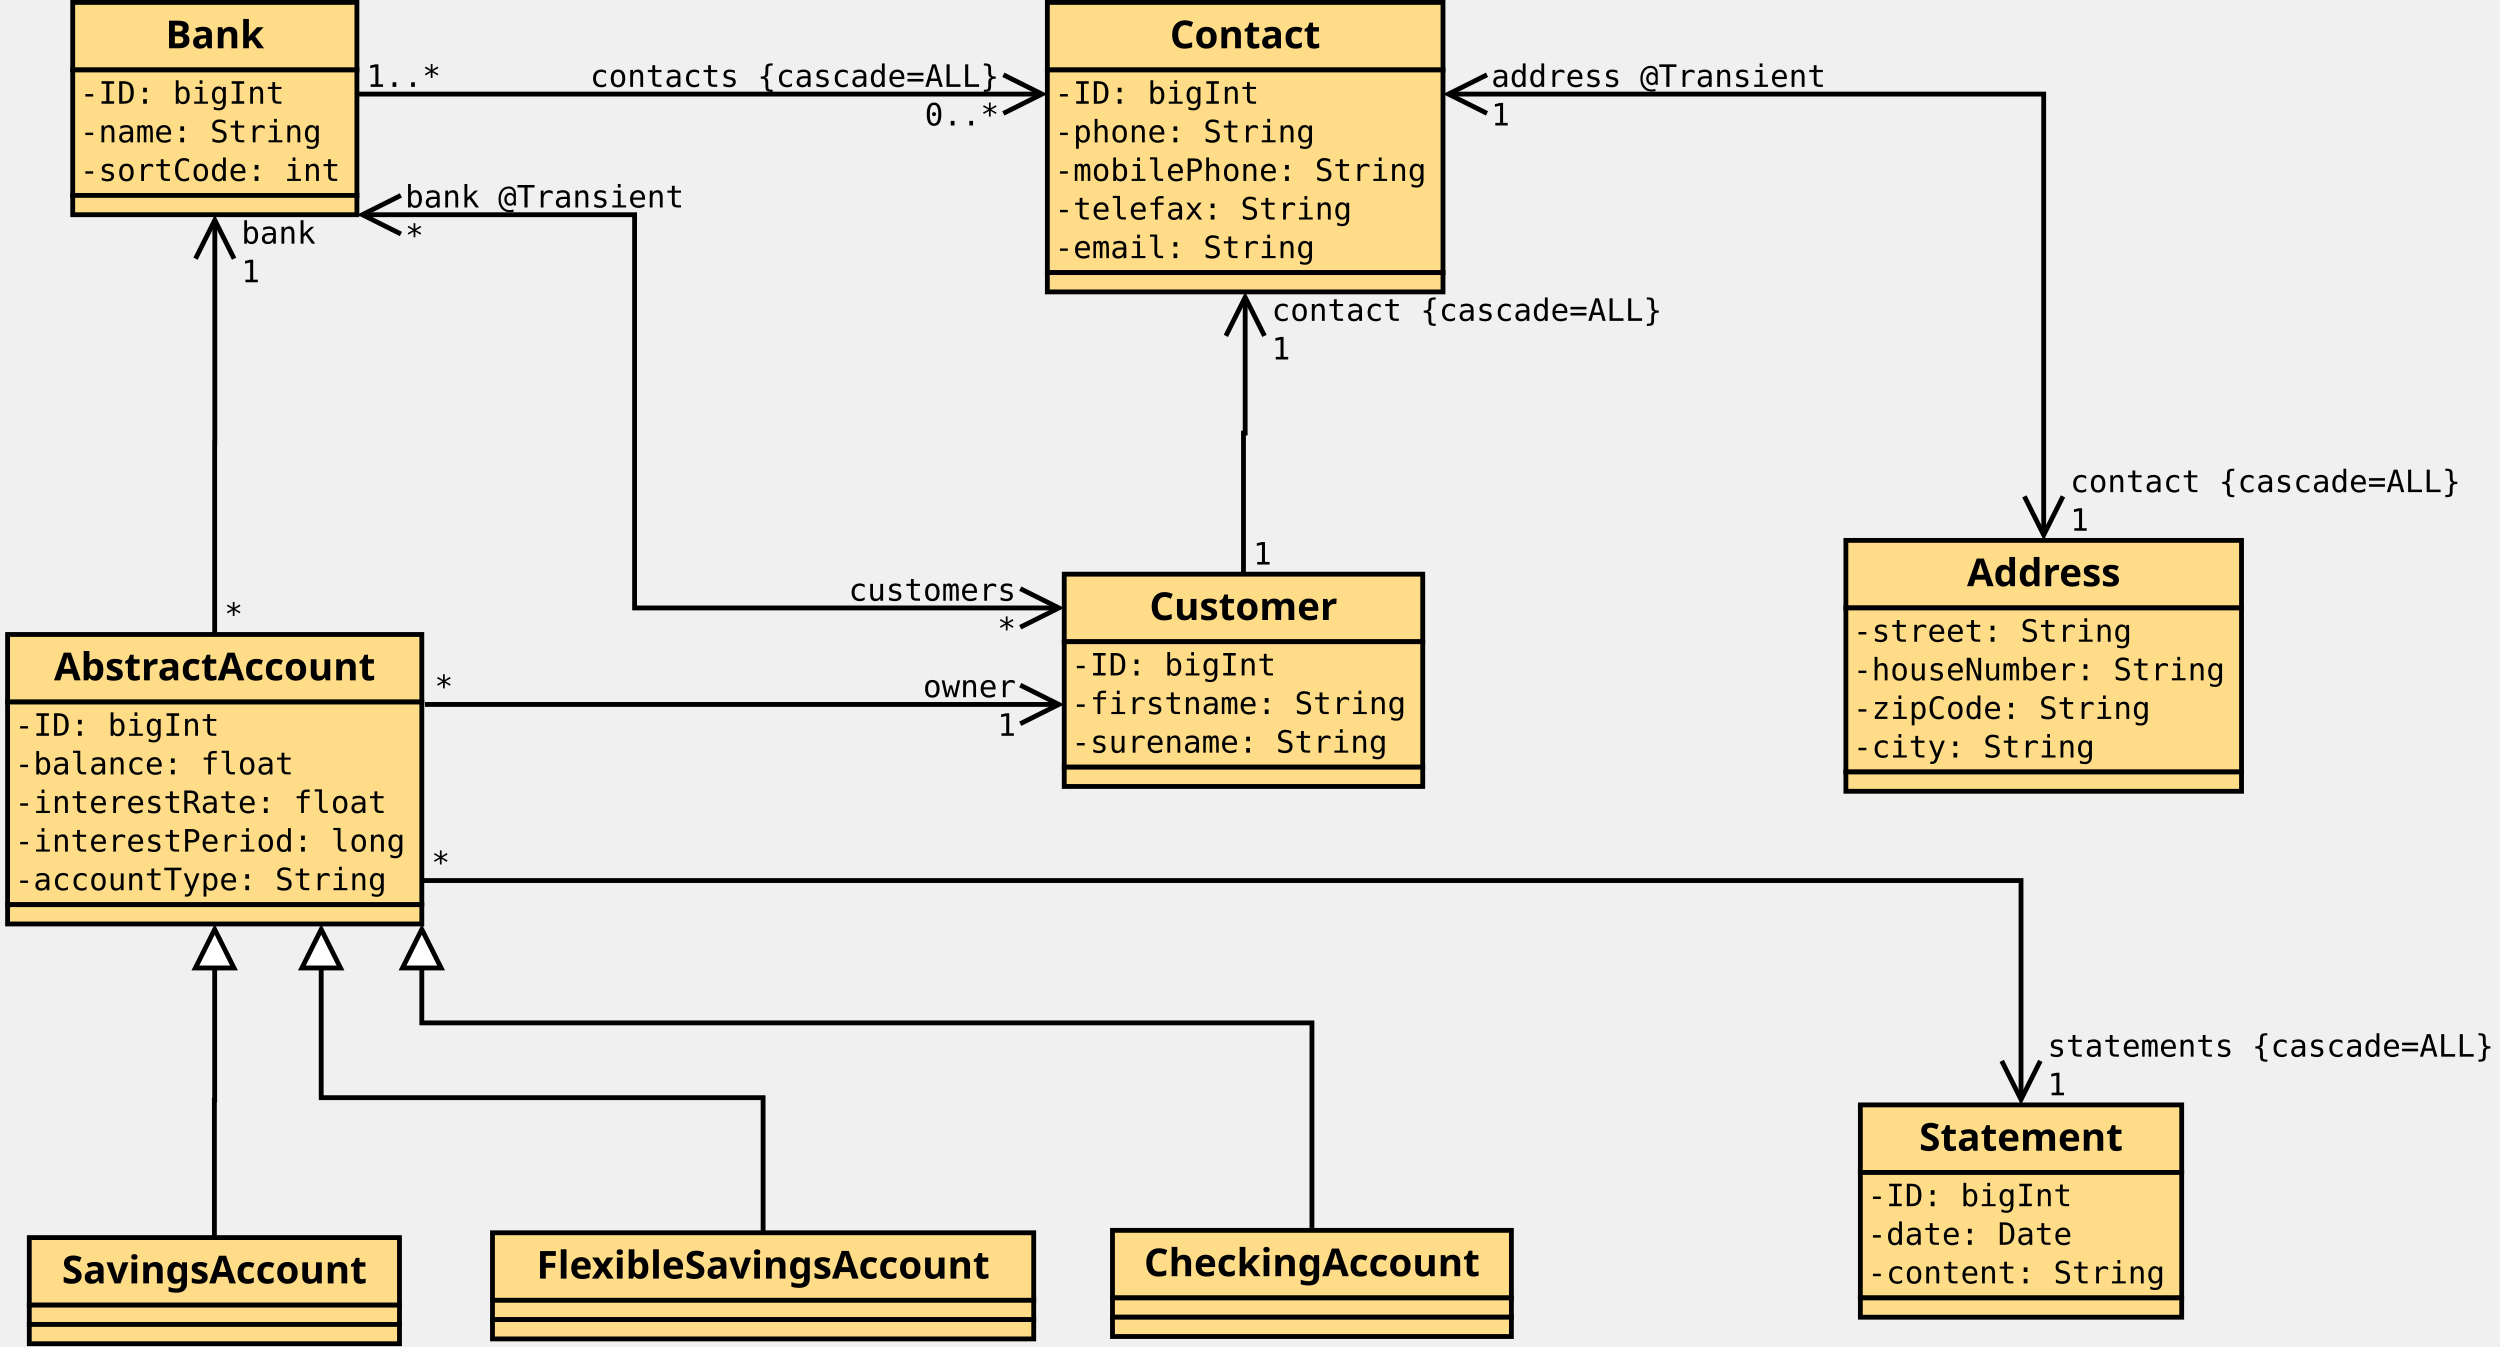
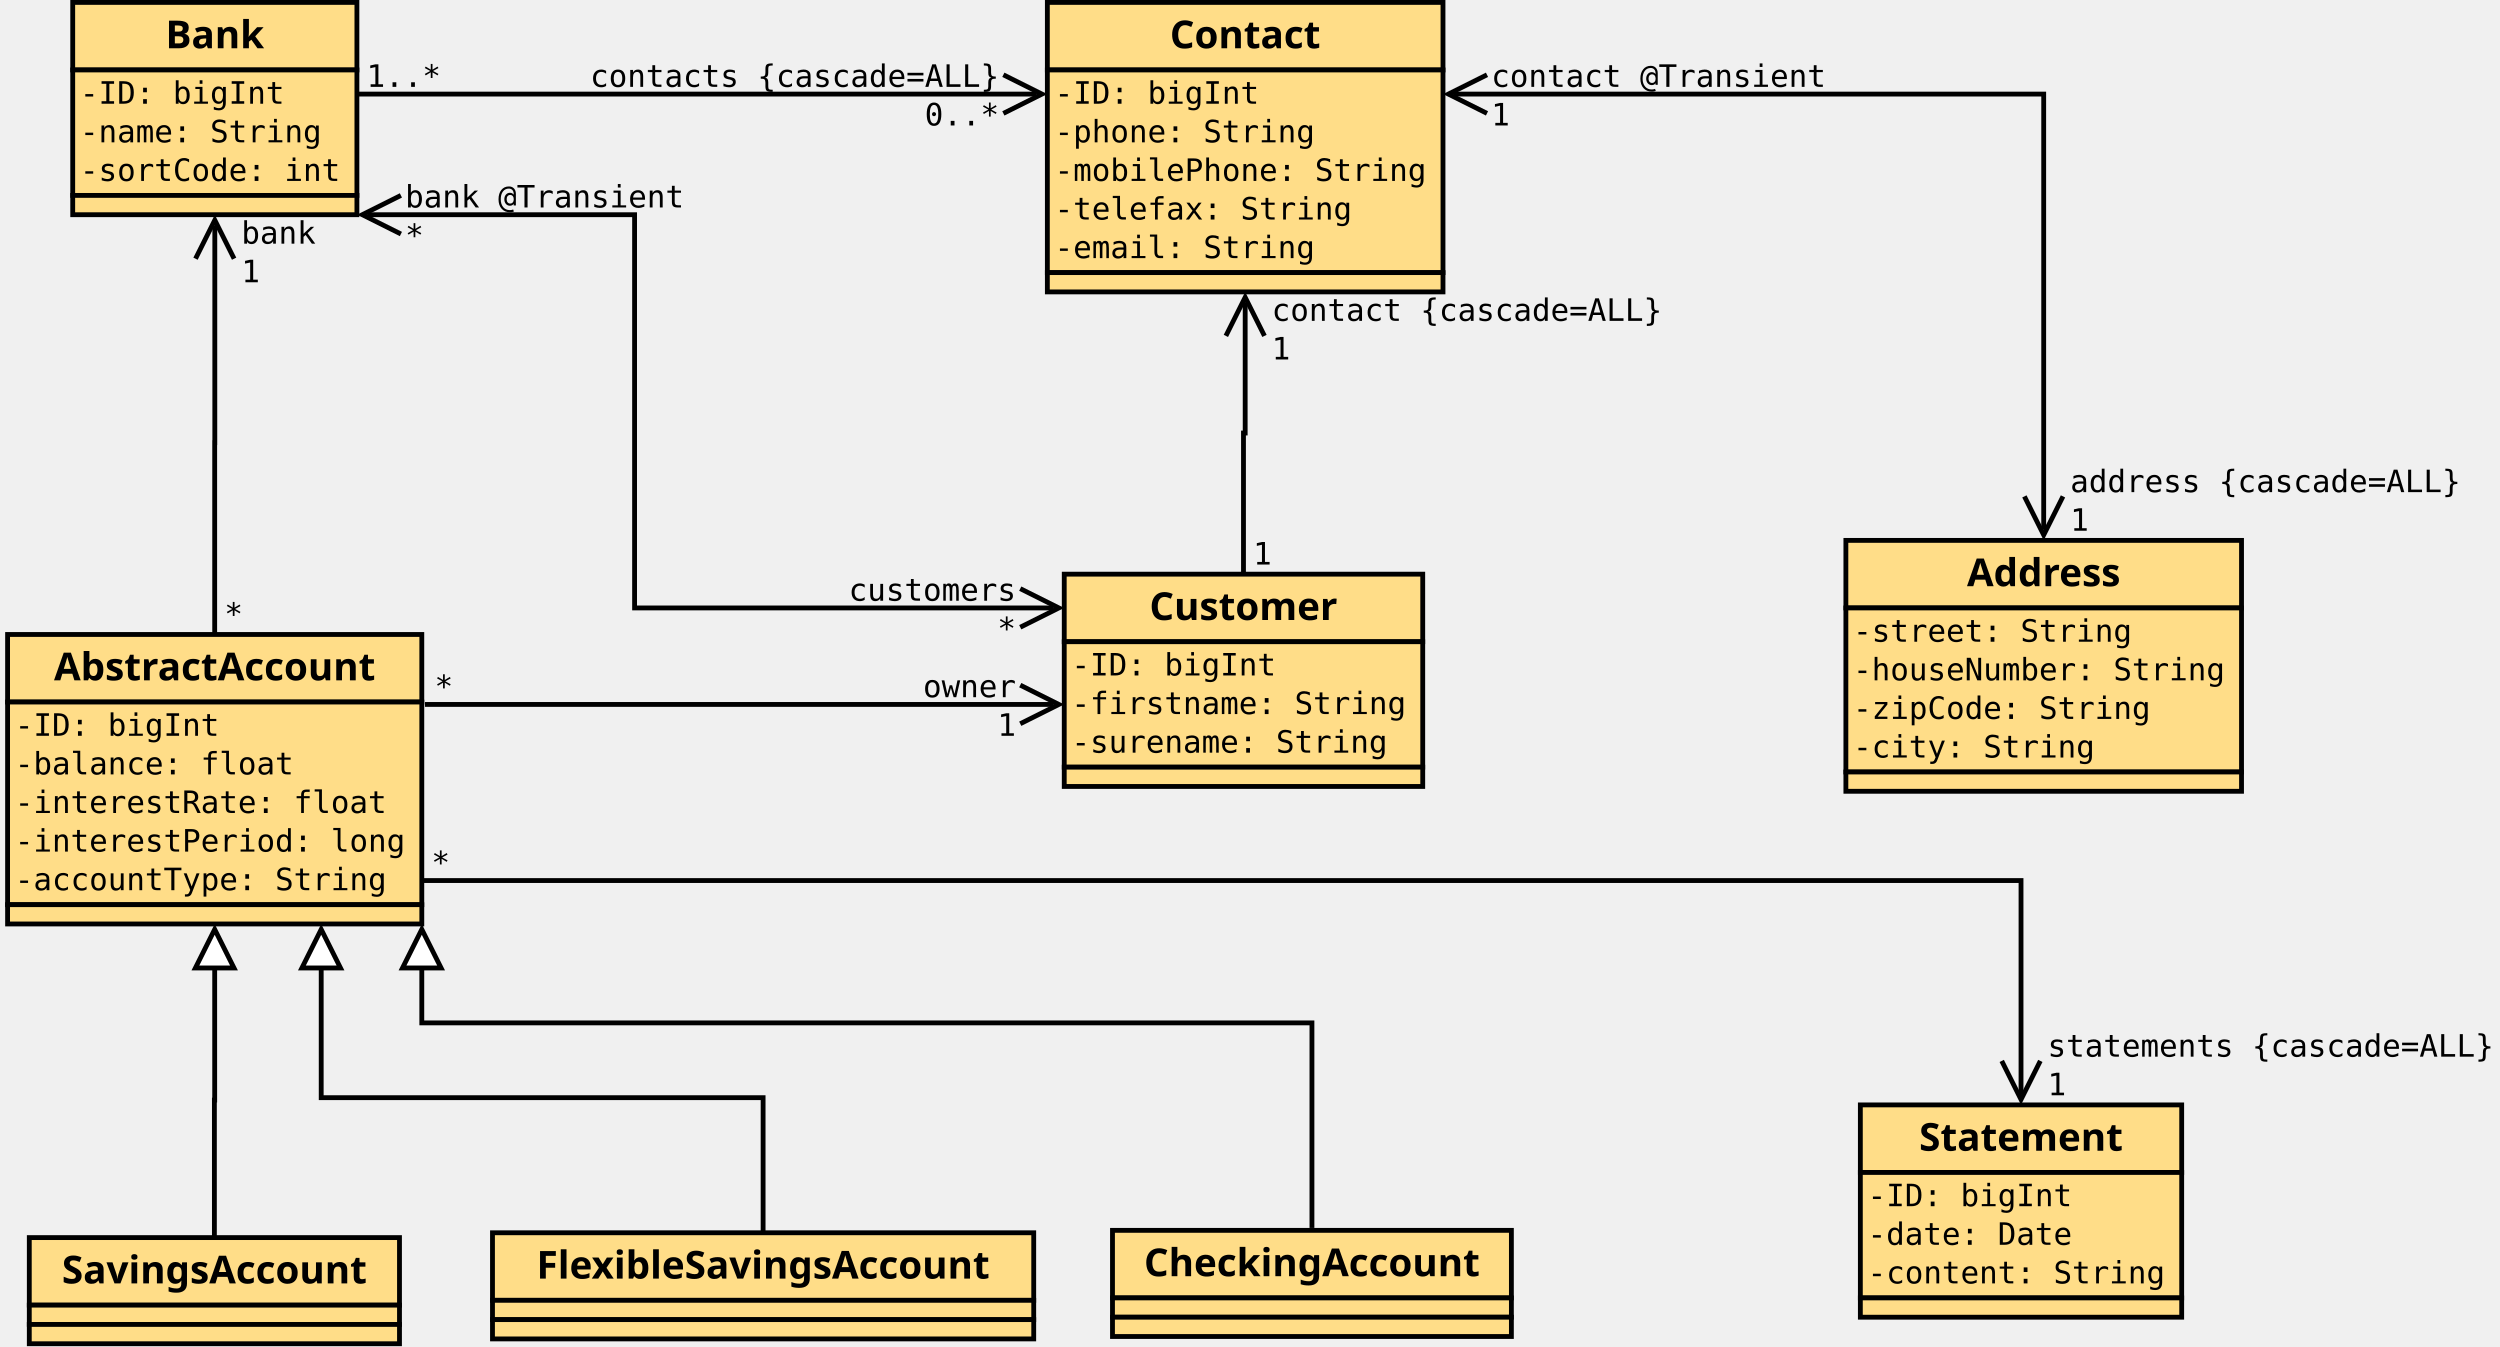
<svg xmlns="http://www.w3.org/2000/svg" width="52cm" height="28cm" viewBox="151 113 1032 558">
  <g>
    <rect style="fill: #ffdd88" x="179" y="114" width="117.8" height="28" />
    <rect style="fill: none; fill-opacity:0; stroke-width: 2; stroke: #000000" x="179" y="114" width="117.8" height="28" />
    <text font-size="16" style="fill: #000000;text-anchor:middle;font-family:sans-serif;font-style:normal;font-weight:700" x="237.9" y="133">Bank</text>
    <rect style="fill: #ffdd88" x="179" y="142" width="117.8" height="52" />
    <rect style="fill: none; fill-opacity:0; stroke-width: 2; stroke: #000000" x="179" y="142" width="117.8" height="52" />
    <text font-size="12.8" style="fill: #000000;text-anchor:start;font-family:monospace;font-style:normal;font-weight:normal" x="182" y="156">-ID: bigInt</text>
    <text font-size="12.8" style="fill: #000000;text-anchor:start;font-family:monospace;font-style:normal;font-weight:normal" x="182" y="172">-name: String</text>
    <text font-size="12.8" style="fill: #000000;text-anchor:start;font-family:monospace;font-style:normal;font-weight:normal" x="182" y="188">-sortCode: int</text>
    <rect style="fill: #ffdd88" x="179" y="194" width="117.8" height="8" />
    <rect style="fill: none; fill-opacity:0; stroke-width: 2; stroke: #000000" x="179" y="194" width="117.8" height="8" />
  </g>
  <g>
    <rect style="fill: #ffdd88" x="583" y="114" width="164" height="28" />
    <rect style="fill: none; fill-opacity:0; stroke-width: 2; stroke: #000000" x="583" y="114" width="164" height="28" />
    <text font-size="16" style="fill: #000000;text-anchor:middle;font-family:sans-serif;font-style:normal;font-weight:700" x="665" y="133">Contact</text>
    <rect style="fill: #ffdd88" x="583" y="142" width="164" height="84" />
    <rect style="fill: none; fill-opacity:0; stroke-width: 2; stroke: #000000" x="583" y="142" width="164" height="84" />
    <text font-size="12.8" style="fill: #000000;text-anchor:start;font-family:monospace;font-style:normal;font-weight:normal" x="586" y="156">-ID: bigInt</text>
    <text font-size="12.8" style="fill: #000000;text-anchor:start;font-family:monospace;font-style:normal;font-weight:normal" x="586" y="172">-phone: String</text>
    <text font-size="12.8" style="fill: #000000;text-anchor:start;font-family:monospace;font-style:normal;font-weight:normal" x="586" y="188">-mobilePhone: String</text>
    <text font-size="12.8" style="fill: #000000;text-anchor:start;font-family:monospace;font-style:normal;font-weight:normal" x="586" y="204">-telefax: String</text>
    <text font-size="12.8" style="fill: #000000;text-anchor:start;font-family:monospace;font-style:normal;font-weight:normal" x="586" y="220">-email: String</text>
    <rect style="fill: #ffdd88" x="583" y="226" width="164" height="8" />
    <rect style="fill: none; fill-opacity:0; stroke-width: 2; stroke: #000000" x="583" y="226" width="164" height="8" />
  </g>
  <g>
    <rect style="fill: #ffdd88" x="152" y="376" width="171.7" height="28" />
    <rect style="fill: none; fill-opacity:0; stroke-width: 2; stroke: #000000" x="152" y="376" width="171.7" height="28" />
    <text font-size="16" style="fill: #000000;text-anchor:middle;font-family:sans-serif;font-style:normal;font-weight:700" x="237.85" y="395">AbstractAccount</text>
    <rect style="fill: #ffdd88" x="152" y="404" width="171.7" height="84" />
    <rect style="fill: none; fill-opacity:0; stroke-width: 2; stroke: #000000" x="152" y="404" width="171.7" height="84" />
    <text font-size="12.8" style="fill: #000000;text-anchor:start;font-family:monospace;font-style:normal;font-weight:normal" x="155" y="418">-ID: bigInt</text>
    <text font-size="12.8" style="fill: #000000;text-anchor:start;font-family:monospace;font-style:normal;font-weight:normal" x="155" y="434">-balance: float</text>
    <text font-size="12.8" style="fill: #000000;text-anchor:start;font-family:monospace;font-style:normal;font-weight:normal" x="155" y="450">-interestRate: float</text>
    <text font-size="12.8" style="fill: #000000;text-anchor:start;font-family:monospace;font-style:normal;font-weight:normal" x="155" y="466">-interestPeriod: long</text>
    <text font-size="12.8" style="fill: #000000;text-anchor:start;font-family:monospace;font-style:normal;font-weight:normal" x="155" y="482">-accountType: String</text>
    <rect style="fill: #ffdd88" x="152" y="488" width="171.7" height="8" />
    <rect style="fill: none; fill-opacity:0; stroke-width: 2; stroke: #000000" x="152" y="488" width="171.7" height="8" />
  </g>
  <g>
    <rect style="fill: #ffdd88" x="590" y="351" width="148.6" height="28" />
    <rect style="fill: none; fill-opacity:0; stroke-width: 2; stroke: #000000" x="590" y="351" width="148.6" height="28" />
    <text font-size="16" style="fill: #000000;text-anchor:middle;font-family:sans-serif;font-style:normal;font-weight:700" x="664.3" y="370">Customer</text>
    <rect style="fill: #ffdd88" x="590" y="379" width="148.6" height="52" />
    <rect style="fill: none; fill-opacity:0; stroke-width: 2; stroke: #000000" x="590" y="379" width="148.6" height="52" />
    <text font-size="12.8" style="fill: #000000;text-anchor:start;font-family:monospace;font-style:normal;font-weight:normal" x="593" y="393">-ID: bigInt</text>
    <text font-size="12.8" style="fill: #000000;text-anchor:start;font-family:monospace;font-style:normal;font-weight:normal" x="593" y="409">-firstname: String</text>
    <text font-size="12.8" style="fill: #000000;text-anchor:start;font-family:monospace;font-style:normal;font-weight:normal" x="593" y="425">-surename: String</text>
    <rect style="fill: #ffdd88" x="590" y="431" width="148.6" height="8" />
    <rect style="fill: none; fill-opacity:0; stroke-width: 2; stroke: #000000" x="590" y="431" width="148.6" height="8" />
  </g>
  <g>
    <rect style="fill: #ffdd88" x="914" y="337" width="164" height="28" />
    <rect style="fill: none; fill-opacity:0; stroke-width: 2; stroke: #000000" x="914" y="337" width="164" height="28" />
    <text font-size="16" style="fill: #000000;text-anchor:middle;font-family:sans-serif;font-style:normal;font-weight:700" x="996" y="356">Address</text>
    <rect style="fill: #ffdd88" x="914" y="365" width="164" height="68" />
    <rect style="fill: none; fill-opacity:0; stroke-width: 2; stroke: #000000" x="914" y="365" width="164" height="68" />
    <text font-size="12.8" style="fill: #000000;text-anchor:start;font-family:monospace;font-style:normal;font-weight:normal" x="917" y="379">-street: String</text>
    <text font-size="12.8" style="fill: #000000;text-anchor:start;font-family:monospace;font-style:normal;font-weight:normal" x="917" y="395">-houseNumber: String</text>
    <text font-size="12.8" style="fill: #000000;text-anchor:start;font-family:monospace;font-style:normal;font-weight:normal" x="917" y="411">-zipCode: String</text>
    <text font-size="12.8" style="fill: #000000;text-anchor:start;font-family:monospace;font-style:normal;font-weight:normal" x="917" y="427">-city: String</text>
    <rect style="fill: #ffdd88" x="914" y="433" width="164" height="8" />
    <rect style="fill: none; fill-opacity:0; stroke-width: 2; stroke: #000000" x="914" y="433" width="164" height="8" />
  </g>
  <g>
    <rect style="fill: #ffdd88" x="920" y="571" width="133.2" height="28" />
    <rect style="fill: none; fill-opacity:0; stroke-width: 2; stroke: #000000" x="920" y="571" width="133.2" height="28" />
    <text font-size="16" style="fill: #000000;text-anchor:middle;font-family:sans-serif;font-style:normal;font-weight:700" x="986.6" y="590">Statement</text>
    <rect style="fill: #ffdd88" x="920" y="599" width="133.2" height="52" />
    <rect style="fill: none; fill-opacity:0; stroke-width: 2; stroke: #000000" x="920" y="599" width="133.2" height="52" />
    <text font-size="12.8" style="fill: #000000;text-anchor:start;font-family:monospace;font-style:normal;font-weight:normal" x="923" y="613">-ID: bigInt</text>
    <text font-size="12.8" style="fill: #000000;text-anchor:start;font-family:monospace;font-style:normal;font-weight:normal" x="923" y="629">-date: Date</text>
    <text font-size="12.8" style="fill: #000000;text-anchor:start;font-family:monospace;font-style:normal;font-weight:normal" x="923" y="645">-content: String</text>
    <rect style="fill: #ffdd88" x="920" y="651" width="133.2" height="8" />
    <rect style="fill: none; fill-opacity:0; stroke-width: 2; stroke: #000000" x="920" y="651" width="133.2" height="8" />
  </g>
  <g>
    <rect style="fill: #ffdd88" x="161" y="626" width="153.45" height="28" />
    <rect style="fill: none; fill-opacity:0; stroke-width: 2; stroke: #000000" x="161" y="626" width="153.45" height="28" />
    <text font-size="16" style="fill: #000000;text-anchor:middle;font-family:sans-serif;font-style:normal;font-weight:700" x="237.725" y="645">SavingsAccount</text>
    <rect style="fill: #ffdd88" x="161" y="654" width="153.45" height="8" />
    <rect style="fill: none; fill-opacity:0; stroke-width: 2; stroke: #000000" x="161" y="654" width="153.45" height="8" />
    <rect style="fill: #ffdd88" x="161" y="662" width="153.45" height="8" />
    <rect style="fill: none; fill-opacity:0; stroke-width: 2; stroke: #000000" x="161" y="662" width="153.45" height="8" />
  </g>
  <g>
    <rect style="fill: #ffdd88" x="353" y="624" width="224.35" height="28" />
    <rect style="fill: none; fill-opacity:0; stroke-width: 2; stroke: #000000" x="353" y="624" width="224.35" height="28" />
    <text font-size="16" style="fill: #000000;text-anchor:middle;font-family:sans-serif;font-style:normal;font-weight:700" x="465.175" y="643">FlexibleSavingsAccount</text>
    <rect style="fill: #ffdd88" x="353" y="652" width="224.35" height="8" />
    <rect style="fill: none; fill-opacity:0; stroke-width: 2; stroke: #000000" x="353" y="652" width="224.35" height="8" />
    <rect style="fill: #ffdd88" x="353" y="660" width="224.35" height="8" />
    <rect style="fill: none; fill-opacity:0; stroke-width: 2; stroke: #000000" x="353" y="660" width="224.35" height="8" />
  </g>
  <g>
    <rect style="fill: #ffdd88" x="610" y="623" width="165.35" height="28" />
    <rect style="fill: none; fill-opacity:0; stroke-width: 2; stroke: #000000" x="610" y="623" width="165.35" height="28" />
    <text font-size="16" style="fill: #000000;text-anchor:middle;font-family:sans-serif;font-style:normal;font-weight:700" x="692.675" y="642">CheckingAccount</text>
    <rect style="fill: #ffdd88" x="610" y="651" width="165.35" height="8" />
    <rect style="fill: none; fill-opacity:0; stroke-width: 2; stroke: #000000" x="610" y="651" width="165.35" height="8" />
    <rect style="fill: #ffdd88" x="610" y="659" width="165.35" height="8" />
    <rect style="fill: none; fill-opacity:0; stroke-width: 2; stroke: #000000" x="610" y="659" width="165.35" height="8" />
  </g>
  <g>
    <polyline style="fill: none; fill-opacity:0; stroke-width: 2; stroke: #000000" points="237.85,514.236 237.85,569 237.725,569 237.725,626 " />
    <polygon style="fill: #ffffff" points="245.85,514.236 237.85,498.236 229.85,514.236 " />
    <polygon style="fill: none; fill-opacity:0; stroke-width: 2; stroke: #000000" points="245.85,514.236 237.85,498.236 229.85,514.236 " />
  </g>
  <g>
    <polyline style="fill: none; fill-opacity:0; stroke-width: 2; stroke: #000000" points="282,514.236 282,568 465.175,568 465.175,624 " />
    <polygon style="fill: #ffffff" points="290,514.236 282,498.236 274,514.236 " />
    <polygon style="fill: none; fill-opacity:0; stroke-width: 2; stroke: #000000" points="290,514.236 282,498.236 274,514.236 " />
  </g>
  <g>
    <polyline style="fill: none; fill-opacity:0; stroke-width: 2; stroke: #000000" points="323.7,514.236 323.7,537 692.675,537 692.675,621.995 " />
    <polygon style="fill: #ffffff" points="331.7,514.236 323.7,498.236 315.7,514.236 " />
    <polygon style="fill: none; fill-opacity:0; stroke-width: 2; stroke: #000000" points="331.7,514.236 323.7,498.236 315.7,514.236 " />
  </g>
  <g>
    <polyline style="fill: none; fill-opacity:0; stroke-width: 2; stroke: #000000" points="664.3,351 664.3,292.5 665,292.5 665,238.472 " />
    <polyline style="fill: none; fill-opacity:0; stroke-width: 2; stroke: #000000" points="673,252.236 665,236.236 657,252.236 " />
    <text font-size="12.8" style="fill: #000000;text-anchor:middle;font-family:monospace;font-style:normal;font-weight:normal" x="664.65" y="289.5" />
    <text font-size="12.8" style="fill: #000000;text-anchor:start;font-family:monospace;font-style:normal;font-weight:normal" x="668.3" y="347">1</text>
    <text font-size="12.8" style="fill: #000000;text-anchor:start;font-family:monospace;font-style:normal;font-weight:normal" x="676" y="246"> contact {cascade=ALL}</text>
    <text font-size="12.8" style="fill: #000000;text-anchor:start;font-family:monospace;font-style:normal;font-weight:normal" x="676" y="262">1</text>
  </g>
  <g>
    <polyline style="fill: none; fill-opacity:0; stroke-width: 2; stroke: #000000" points="296.8,152 297.8,152 567,152 578.528,152 " />
    <polyline style="fill: none; fill-opacity:0; stroke-width: 2; stroke: #000000" points="564.764,160 580.764,152 564.764,144 " />
    <text font-size="12.8" style="fill: #000000;text-anchor:middle;font-family:monospace;font-style:normal;font-weight:normal" x="432.4" y="149" />
    <text font-size="12.8" style="fill: #000000;text-anchor:start;font-family:monospace;font-style:normal;font-weight:normal" x="300.8" y="149">1..*</text>
    <text font-size="12.8" style="fill: #000000;text-anchor:end;font-family:monospace;font-style:normal;font-weight:normal" x="563" y="149"> contacts {cascade=ALL}</text>
    <text font-size="12.8" style="fill: #000000;text-anchor:end;font-family:monospace;font-style:normal;font-weight:normal" x="563" y="165">0..*</text>
  </g>
  <g>
    <polyline style="fill: none; fill-opacity:0; stroke-width: 2; stroke: #000000" points="996,332.528 996,152 751.472,152 " />
    <polyline style="fill: none; fill-opacity:0; stroke-width: 2; stroke: #000000" points="988,318.764 996,334.764 1004,318.764 " />
    <polyline style="fill: none; fill-opacity:0; stroke-width: 2; stroke: #000000" points="765.236,144 749.236,152 765.236,160 " />
    <text font-size="12.8" style="fill: #000000;text-anchor:middle;font-family:monospace;font-style:normal;font-weight:normal" x="871.5" y="149" />
-     <text font-size="12.8" style="fill: #000000;text-anchor:start;font-family:monospace;font-style:normal;font-weight:normal" x="1007" y="317"> contact {cascade=ALL}</text>
+     <text font-size="12.8" style="fill: #000000;text-anchor:start;font-family:monospace;font-style:normal;font-weight:normal" x="1007" y="317"> address {cascade=ALL}</text>
    <text font-size="12.8" style="fill: #000000;text-anchor:start;font-family:monospace;font-style:normal;font-weight:normal" x="1007" y="333">1</text>
-     <text font-size="12.8" style="fill: #000000;text-anchor:start;font-family:monospace;font-style:normal;font-weight:normal" x="767" y="149"> address @Transient</text>
+     <text font-size="12.8" style="fill: #000000;text-anchor:start;font-family:monospace;font-style:normal;font-weight:normal" x="767" y="149"> contact @Transient</text>
    <text font-size="12.8" style="fill: #000000;text-anchor:start;font-family:monospace;font-style:normal;font-weight:normal" x="767" y="165">1</text>
  </g>
  <g>
    <polyline style="fill: none; fill-opacity:0; stroke-width: 2; stroke: #000000" points="986.6,566.528 986.6,478 323.7,478 " />
    <polyline style="fill: none; fill-opacity:0; stroke-width: 2; stroke: #000000" points="978.6,552.764 986.6,568.764 994.6,552.764 " />
    <text font-size="12.8" style="fill: #000000;text-anchor:middle;font-family:monospace;font-style:normal;font-weight:normal" x="655.15" y="475" />
    <text font-size="12.8" style="fill: #000000;text-anchor:start;font-family:monospace;font-style:normal;font-weight:normal" x="997.6" y="551"> statements {cascade=ALL}</text>
    <text font-size="12.8" style="fill: #000000;text-anchor:start;font-family:monospace;font-style:normal;font-weight:normal" x="997.6" y="567">1</text>
    <text font-size="12.8" style="fill: #000000;text-anchor:start;font-family:monospace;font-style:normal;font-weight:normal" x="327.7" y="475">*</text>
  </g>
  <g>
    <polyline style="fill: none; fill-opacity:0; stroke-width: 2; stroke: #000000" points="237.9,206.472 237.9,296.5 237.85,296.5 237.85,376 " />
    <polyline style="fill: none; fill-opacity:0; stroke-width: 2; stroke: #000000" points="245.9,220.236 237.9,204.236 229.9,220.236 " />
    <text font-size="12.8" style="fill: #000000;text-anchor:middle;font-family:monospace;font-style:normal;font-weight:normal" x="237.875" y="293.5" />
    <text font-size="12.8" style="fill: #000000;text-anchor:start;font-family:monospace;font-style:normal;font-weight:normal" x="248.9" y="214"> bank</text>
    <text font-size="12.8" style="fill: #000000;text-anchor:start;font-family:monospace;font-style:normal;font-weight:normal" x="248.9" y="230">1</text>
    <text font-size="12.8" style="fill: #000000;text-anchor:start;font-family:monospace;font-style:normal;font-weight:normal" x="241.85" y="372">*</text>
  </g>
  <g>
    <polyline style="fill: none; fill-opacity:0; stroke-width: 2; stroke: #000000" points="301.272,202 411.9,202 411.9,365 585.528,365 " />
    <polyline style="fill: none; fill-opacity:0; stroke-width: 2; stroke: #000000" points="315.036,194 299.036,202 315.036,210 " />
    <polyline style="fill: none; fill-opacity:0; stroke-width: 2; stroke: #000000" points="571.764,373 587.764,365 571.764,357 " />
    <text font-size="12.8" style="fill: #000000;text-anchor:start;font-family:monospace;font-style:normal;font-weight:normal" x="413.9" y="280.5" />
    <text font-size="12.8" style="fill: #000000;text-anchor:start;font-family:monospace;font-style:normal;font-weight:normal" x="316.8" y="199"> bank @Transient</text>
    <text font-size="12.8" style="fill: #000000;text-anchor:start;font-family:monospace;font-style:normal;font-weight:normal" x="316.8" y="215">*</text>
    <text font-size="12.8" style="fill: #000000;text-anchor:end;font-family:monospace;font-style:normal;font-weight:normal" x="570" y="362"> customers</text>
    <text font-size="12.8" style="fill: #000000;text-anchor:end;font-family:monospace;font-style:normal;font-weight:normal" x="570" y="378">*</text>
  </g>
  <g>
    <polyline style="fill: none; fill-opacity:0; stroke-width: 2; stroke: #000000" points="325,405 426,405 426,405 585.528,405 " />
    <polyline style="fill: none; fill-opacity:0; stroke-width: 2; stroke: #000000" points="571.764,413 587.764,405 571.764,397 " />
    <text font-size="12.8" style="fill: #000000;text-anchor:middle;font-family:monospace;font-style:normal;font-weight:normal" x="426" y="402" />
    <text font-size="12.8" style="fill: #000000;text-anchor:start;font-family:monospace;font-style:normal;font-weight:normal" x="329" y="402">*</text>
    <text font-size="12.8" style="fill: #000000;text-anchor:end;font-family:monospace;font-style:normal;font-weight:normal" x="570" y="402"> owner</text>
    <text font-size="12.8" style="fill: #000000;text-anchor:end;font-family:monospace;font-style:normal;font-weight:normal" x="570" y="418">1</text>
  </g>
</svg>
